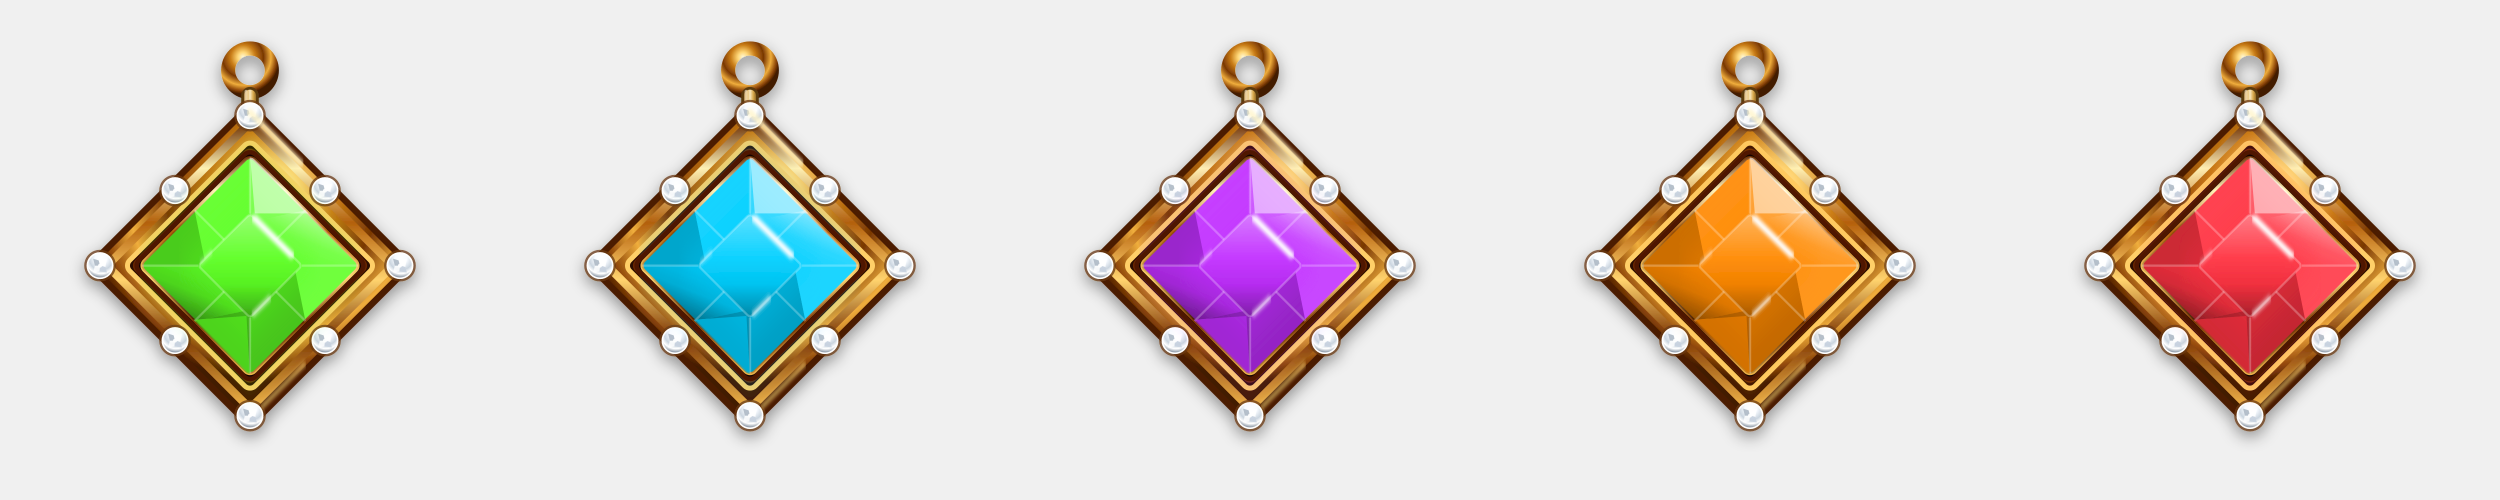
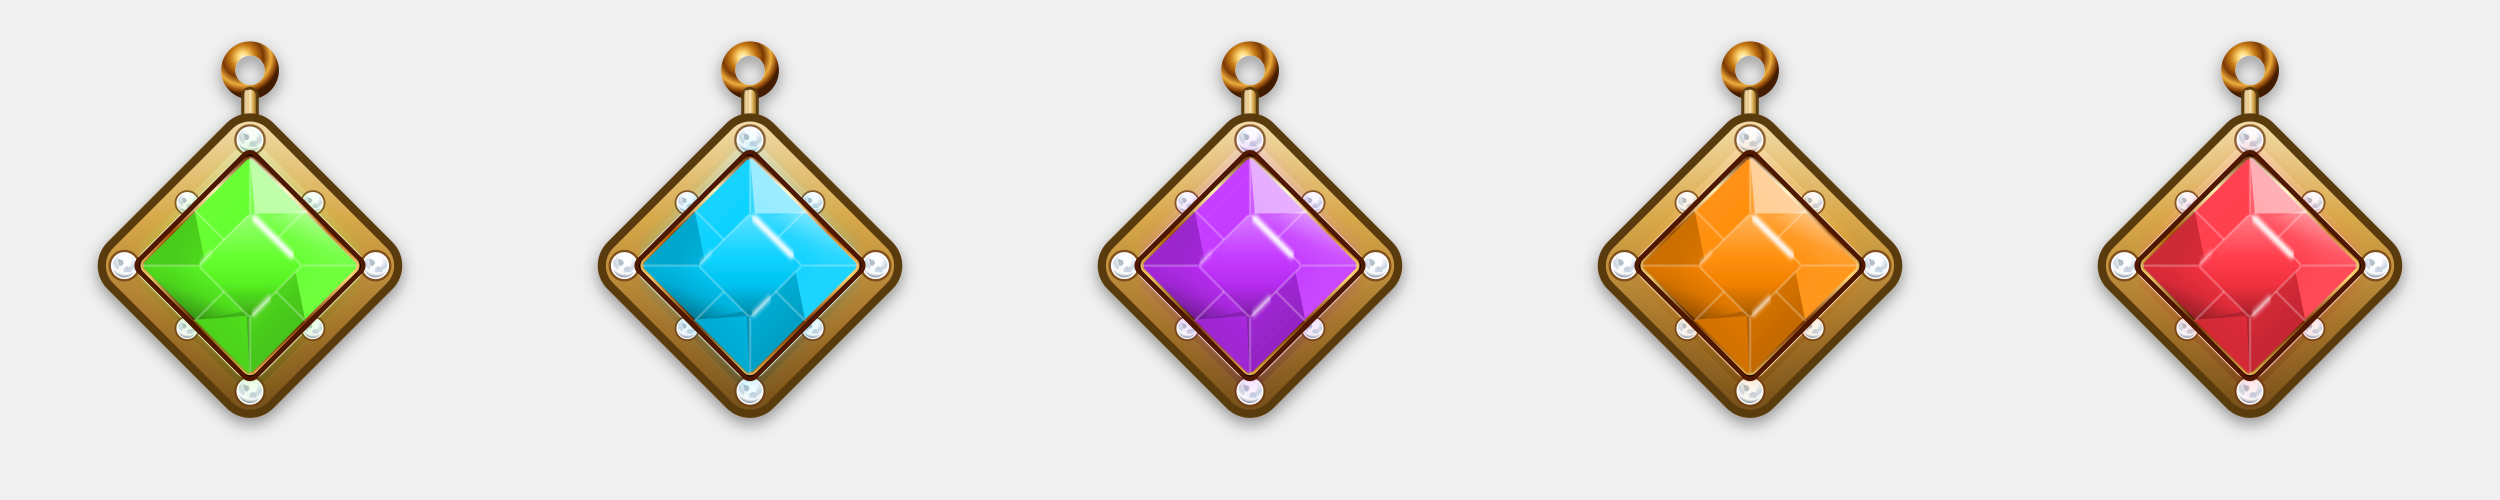
<svg xmlns="http://www.w3.org/2000/svg" xmlns:xlink="http://www.w3.org/1999/xlink" width="320" height="64" viewBox="0 0 320 64" role="img" aria-labelledby="title desc">
  <view id="sessions" viewBox="0 0 64 64" />
  <view id="consultations" viewBox="64 0 64 64" />
  <view id="content" viewBox="128 0 64 64" />
  <view id="notes" viewBox="192 0 64 64" />
  <view id="info" viewBox="256 0 64 64" />
  <defs>
    <radialGradient id="gold-face" cx=".34" cy=".2" r=".84">
      <stop offset="0" stop-color="#FFF8D7" />
      <stop offset=".14" stop-color="#FFD777" />
      <stop offset=".34" stop-color="#C77A14" />
      <stop offset=".56" stop-color="#793804" />
      <stop offset=".76" stop-color="#EFAD3C" />
      <stop offset=".91" stop-color="#8E4709" />
      <stop offset="1" stop-color="#431A00" />
    </radialGradient>
    <linearGradient id="gold-edge" x1="0" y1="0" x2="1" y2="1">
      <stop offset="0" stop-color="#6B2C00" />
      <stop offset=".16" stop-color="#FFF0B3" />
      <stop offset=".35" stop-color="#B45F0B" />
      <stop offset=".55" stop-color="#FFD36E" />
      <stop offset=".75" stop-color="#7D3603" />
      <stop offset="1" stop-color="#F1B54A" />
+     </linearGradient>
+     <linearGradient id="gold-metal" x1="0" y1="0" x2="1" y2="1">
+       <stop offset="0" stop-color="#F7E4B8" />
+       <stop offset=".35" stop-color="#D8A94A" />
+       <stop offset=".7" stop-color="#A3722A" />
+       <stop offset="1" stop-color="#6E4A16" />
    </linearGradient>
    <linearGradient id="rod-metal" x1="0" y1="0" x2="1" y2="0">
      <stop offset="0" stop-color="#6E4A16" />
      <stop offset=".28" stop-color="#D8A94A" />
      <stop offset=".5" stop-color="#F9EAC2" />
      <stop offset=".72" stop-color="#D8A94A" />
      <stop offset="1" stop-color="#6E4A16" />
    </linearGradient>
    <radialGradient id="pave-diamond" cx=".32" cy=".26" r=".75">
      <stop offset="0" stop-color="#FFFFFF" />
      <stop offset=".32" stop-color="#F8FBFF" />
      <stop offset=".63" stop-color="#CBD5DF" />
      <stop offset=".82" stop-color="#FFFFFF" />
      <stop offset="1" stop-color="#929DAA" />
    </radialGradient>
    <linearGradient id="facet-light" x1="0" y1="0" x2="1" y2="1">
      <stop offset="0" stop-color="#FFFFFF" stop-opacity=".72" />
      <stop offset=".48" stop-color="#FFFFFF" stop-opacity=".2" />
      <stop offset="1" stop-color="#FFFFFF" stop-opacity="0" />
    </linearGradient>
    <linearGradient id="facet-dark" x1="0" y1="0" x2="1" y2="1">
      <stop offset="0" stop-color="#000000" stop-opacity="0" />
      <stop offset=".55" stop-color="#000000" stop-opacity=".18" />
      <stop offset="1" stop-color="#000000" stop-opacity=".62" />
    </linearGradient>
    <linearGradient id="table-sheen" x1="0" y1="0" x2="1" y2="1">
      <stop offset="0" stop-color="#FFFFFF" stop-opacity=".5" />
      <stop offset=".42" stop-color="#FFFFFF" stop-opacity=".08" />
      <stop offset=".68" stop-color="#000000" stop-opacity=".08" />
      <stop offset="1" stop-color="#000000" stop-opacity=".48" />
    </linearGradient>
    <filter id="pendant-shadow" x="-45%" y="-35%" width="190%" height="180%">
      <feGaussianBlur in="SourceAlpha" stdDeviation="1.05" result="blur" />
      <feOffset in="blur" dy=".75" result="off" />
      <feComponentTransfer in="off" result="shadow">
        <feFuncA type="linear" slope=".4" />
      </feComponentTransfer>
      <feMerge>
        <feMergeNode in="shadow" />
        <feMergeNode in="SourceGraphic" />
      </feMerge>
    </filter>
    <filter id="stone-haze" x="-45%" y="-45%" width="190%" height="190%">
      <feGaussianBlur stdDeviation="1.25" />
    </filter>
    <filter id="edge-glint" x="-40%" y="-80%" width="180%" height="260%">
      <feGaussianBlur stdDeviation=".22" />
    </filter>
    <clipPath id="stone-clip" clipPathUnits="userSpaceOnUse">
      <rect x="-8.65" y="-8.65" width="17.3" height="17.3" rx=".76" />
    </clipPath>
    <g id="pave-jewel">
      <circle r="1.75" fill="#6A3A12" opacity=".76" />
      <circle r="1.4" fill="url(#pave-diamond)" stroke="#FFFFFF" stroke-width=".18" />
      <path d="M0,-1.08 .52,-.3 0,0 -.52,-.3Z" fill="#FFFFFF" opacity=".96" />
      <path d="M1.08,0 .4,.5 0,0 .52,-.3Z" fill="#C7D2DF" opacity=".88" />
      <path d="M0,1.08 -.4,.4 0,0 .4,.5Z" fill="#FFFFFF" opacity=".82" />
      <path d="M-1.08,0 -.52,-.3 0,0 -.4,.4Z" fill="#AEB9C5" opacity=".9" />
      <circle r=".22" fill="#FFFFFF" opacity=".94" />
    </g>
    <g id="pendant-chrome">
      <circle cx="32" cy="9" r="2.8" fill="none" stroke="url(#gold-face)" stroke-width="1.8" />
      <rect x="31.05" y="11.3" width="1.9" height="5.4" rx=".95" fill="url(#rod-metal)" stroke="#5A3B10" stroke-width=".35" />
      <line x1="31.5" y1="11.7" x2="31.5" y2="16" stroke="#FCEFD8" stroke-width=".4" stroke-linecap="round" opacity=".6" />
      <g transform="translate(32 34) rotate(45) scale(1.16)">
-         <rect x="-12.5" y="-12.5" width="25" height="25" rx="1.05" fill="url(#gold-face)" stroke="#4B1A00" stroke-width=".72" />
-         <rect x="-11.15" y="-11.15" width="22.3" height="22.3" rx=".92" fill="none" stroke="url(#gold-edge)" stroke-width=".9" />
-         <rect x="-9.8" y="-9.8" width="19.6" height="19.6" rx=".82" fill="#2C0A00" stroke="#FFCF68" stroke-width=".55" />
-         <rect x="-9.2" y="-9.2" width="18.4" height="18.4" rx=".68" fill="none" stroke="#6A2702" stroke-width=".38" />
-         <use href="#pave-jewel" xlink:href="#pave-jewel" transform="translate(-11.7 -11.7)" />
-         <use href="#pave-jewel" xlink:href="#pave-jewel" transform="translate(0 -11.7)" />
-         <use href="#pave-jewel" xlink:href="#pave-jewel" transform="translate(11.7 -11.7)" />
-         <use href="#pave-jewel" xlink:href="#pave-jewel" transform="translate(11.7 0)" />
-         <use href="#pave-jewel" xlink:href="#pave-jewel" transform="translate(11.7 11.7)" />
-         <use href="#pave-jewel" xlink:href="#pave-jewel" transform="translate(0 11.7)" />
-         <use href="#pave-jewel" xlink:href="#pave-jewel" transform="translate(-11.7 11.7)" />
-         <use href="#pave-jewel" xlink:href="#pave-jewel" transform="translate(-11.7 0)" />
-         <path d="M-11.95 -11.95 H-4.1" stroke="#FFF4C8" stroke-width=".72" stroke-linecap="round" opacity=".78" filter="url(#edge-glint)" />
-         <path d="M11.95 3.55 V9.9" stroke="#FFD978" stroke-width=".52" stroke-linecap="round" opacity=".58" filter="url(#edge-glint)" />
+         <rect x="-12.5" y="-12.5" width="25" height="25" rx="3.2" fill="url(#gold-metal)" stroke="#5A3B10" stroke-width=".9" />
+         <rect x="-9.8" y="-9.8" width="19.6" height="19.6" rx="2.4" fill="#FCEFD8" stroke="url(#gold-metal)" stroke-width=".7" />
+         <use href="#pave-jewel" xlink:href="#pave-jewel" transform="translate(-9.8 -9.8)" />
+         <use href="#pave-jewel" xlink:href="#pave-jewel" transform="translate(0 -9.8) scale(.8)" />
+         <use href="#pave-jewel" xlink:href="#pave-jewel" transform="translate(9.8 -9.8)" />
+         <use href="#pave-jewel" xlink:href="#pave-jewel" transform="translate(9.8 0) scale(.8)" />
+         <use href="#pave-jewel" xlink:href="#pave-jewel" transform="translate(9.8 9.8)" />
+         <use href="#pave-jewel" xlink:href="#pave-jewel" transform="translate(0 9.8) scale(.8)" />
+         <use href="#pave-jewel" xlink:href="#pave-jewel" transform="translate(-9.8 9.8)" />
+         <use href="#pave-jewel" xlink:href="#pave-jewel" transform="translate(-9.8 0) scale(.8)" />
      </g>
    </g>
    <g id="pendant-stone">
      <g transform="translate(32 34) rotate(45) scale(1.16)">
        <rect x="-8.9" y="-8.9" width="17.8" height="17.8" rx=".8" fill="currentColor" opacity=".36" filter="url(#stone-haze)" />
        <rect x="-9.1" y="-9.1" width="18.2" height="18.2" rx=".88" fill="#160500" stroke="#4F1700" stroke-width=".5" />
        <rect x="-8.65" y="-8.65" width="17.3" height="17.3" rx=".76" fill="currentColor" stroke="url(#gold-edge)" stroke-width=".34" />
        <g clip-path="url(#stone-clip)">
          <path d="M-8.65-8.65H0L-3.45-3.45Z" fill="#FFFFFF" opacity=".26" />
          <path d="M0-8.65H8.65L3.45-3.45H-3.45Z" fill="url(#facet-light)" opacity=".88" />
          <path d="M8.65-8.65V0L3.45-3.45Z" fill="#FFFFFF" opacity=".12" />
          <path d="M8.65 0V8.65L3.45 3.45V-3.45Z" fill="#000000" opacity=".23" />
          <path d="M8.65 8.65H0L3.45 3.45Z" fill="#000000" opacity=".38" />
          <path d="M0 8.65H-8.65L-3.45 3.45H3.45Z" fill="url(#facet-dark)" opacity=".92" />
          <path d="M-8.65 8.65V0L-3.45 3.45Z" fill="#000000" opacity=".2" />
          <path d="M-8.65 0V-8.65L-3.45-3.45V3.45Z" fill="#FFFFFF" opacity=".08" />
          <rect x="-4.05" y="-4.05" width="8.1" height="8.1" rx=".38" fill="currentColor" />
          <rect x="-4.05" y="-4.05" width="8.1" height="8.1" rx=".38" fill="url(#table-sheen)" />
          <rect x="-5.7" y="-5.7" width="11.4" height="11.4" rx=".52" fill="currentColor" opacity=".28" filter="url(#stone-haze)" />
          <g fill="none" stroke="#FFFFFF" stroke-opacity=".25" stroke-width=".25">
            <rect x="-4.05" y="-4.05" width="8.1" height="8.1" rx=".38" />
            <path d="M-8.65-8.65-4.05-4.05M8.65-8.65 4.05-4.05M8.65 8.65 4.05 4.05M-8.65 8.65-4.05 4.05" />
            <path d="M0-8.65V-4.05M8.65 0H4.05M0 8.65V4.05M-8.65 0H-4.05" />
          </g>
          <path d="M-8.65-8.65H.5L-3.7-4.45Z" fill="#FFFFFF" opacity=".48" />
          <path d="M8.65 8.65H-.2L3.65 4.2Z" fill="currentColor" opacity=".55" />
          <path d="M-3.25-4.05H2.35" stroke="#FFFFFF" stroke-width=".72" stroke-linecap="round" opacity=".92" filter="url(#edge-glint)" />
          <path d="M4.05 1.1V3.45" stroke="#FFFFFF" stroke-width=".52" stroke-linecap="round" opacity=".6" filter="url(#edge-glint)" />
          <path d="M-4.05 2.05V3.55" stroke="#FFFFFF" stroke-width=".38" stroke-linecap="round" opacity=".42" filter="url(#edge-glint)" />
        </g>
      </g>
    </g>
  </defs>
  <g id="sessions-icon" filter="url(#pendant-shadow)">
    <use href="#pendant-chrome" xlink:href="#pendant-chrome" />
    <use href="#pendant-stone" xlink:href="#pendant-stone" color="#5CFF24" />
  </g>
  <g id="consultations-icon" transform="translate(64 0)" filter="url(#pendant-shadow)">
    <use href="#pendant-chrome" xlink:href="#pendant-chrome" />
    <use href="#pendant-stone" xlink:href="#pendant-stone" color="#00CFFF" />
  </g>
  <g id="content-icon" transform="translate(128 0)" filter="url(#pendant-shadow)">
    <use href="#pendant-chrome" xlink:href="#pendant-chrome" />
    <use href="#pendant-stone" xlink:href="#pendant-stone" color="#C12FFF" />
  </g>
  <g id="notes-icon" transform="translate(192 0)" filter="url(#pendant-shadow)">
    <use href="#pendant-chrome" xlink:href="#pendant-chrome" />
    <use href="#pendant-stone" xlink:href="#pendant-stone" color="#FF8900" />
  </g>
  <g id="info-icon" transform="translate(256 0)" filter="url(#pendant-shadow)">
    <use href="#pendant-chrome" xlink:href="#pendant-chrome" />
    <use href="#pendant-stone" xlink:href="#pendant-stone" color="#FF3342" />
  </g>
</svg>
